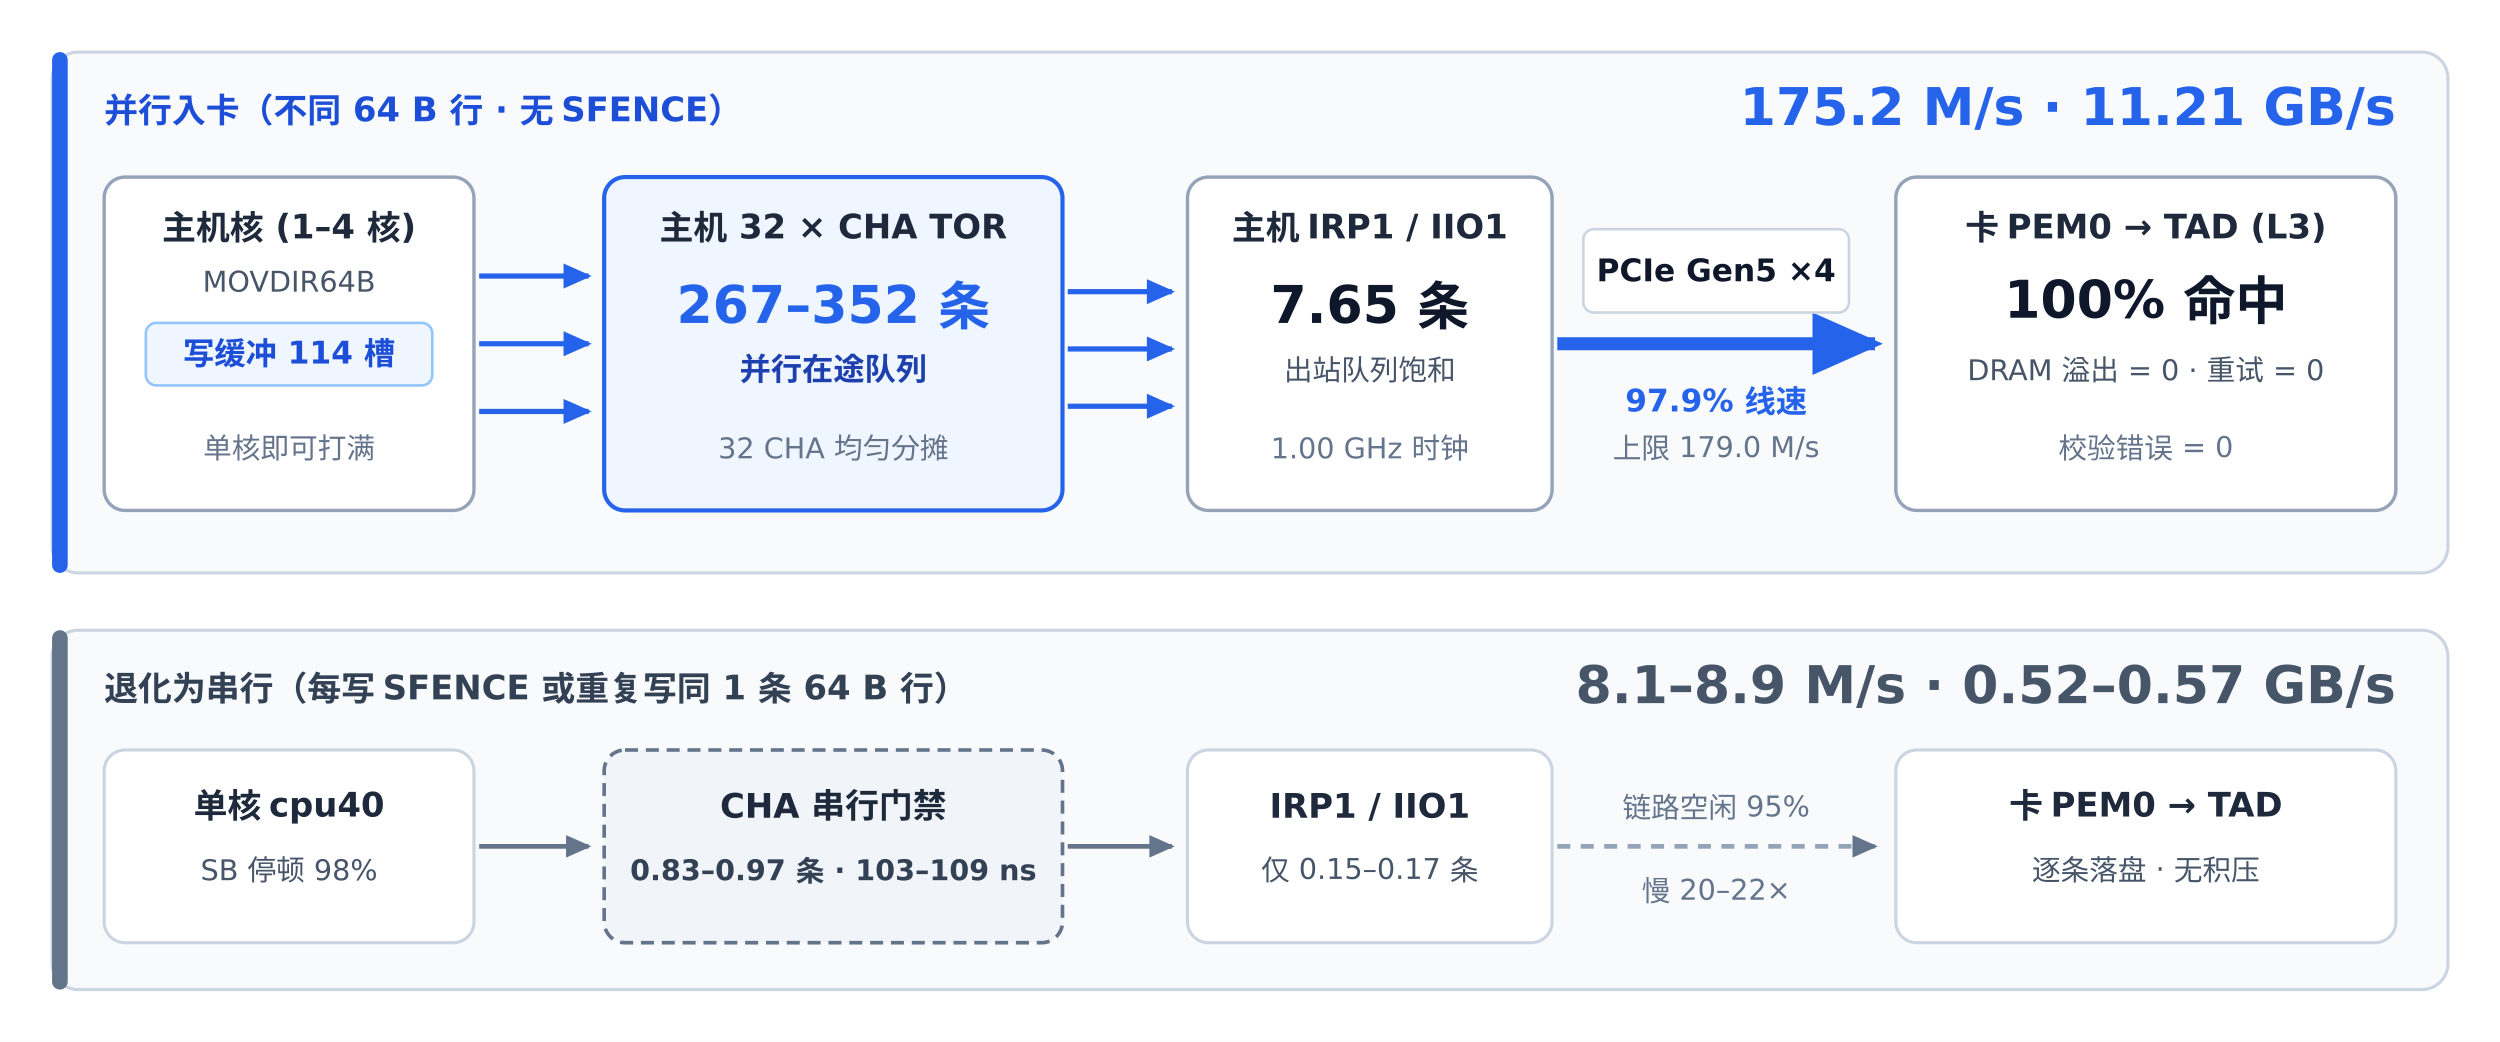
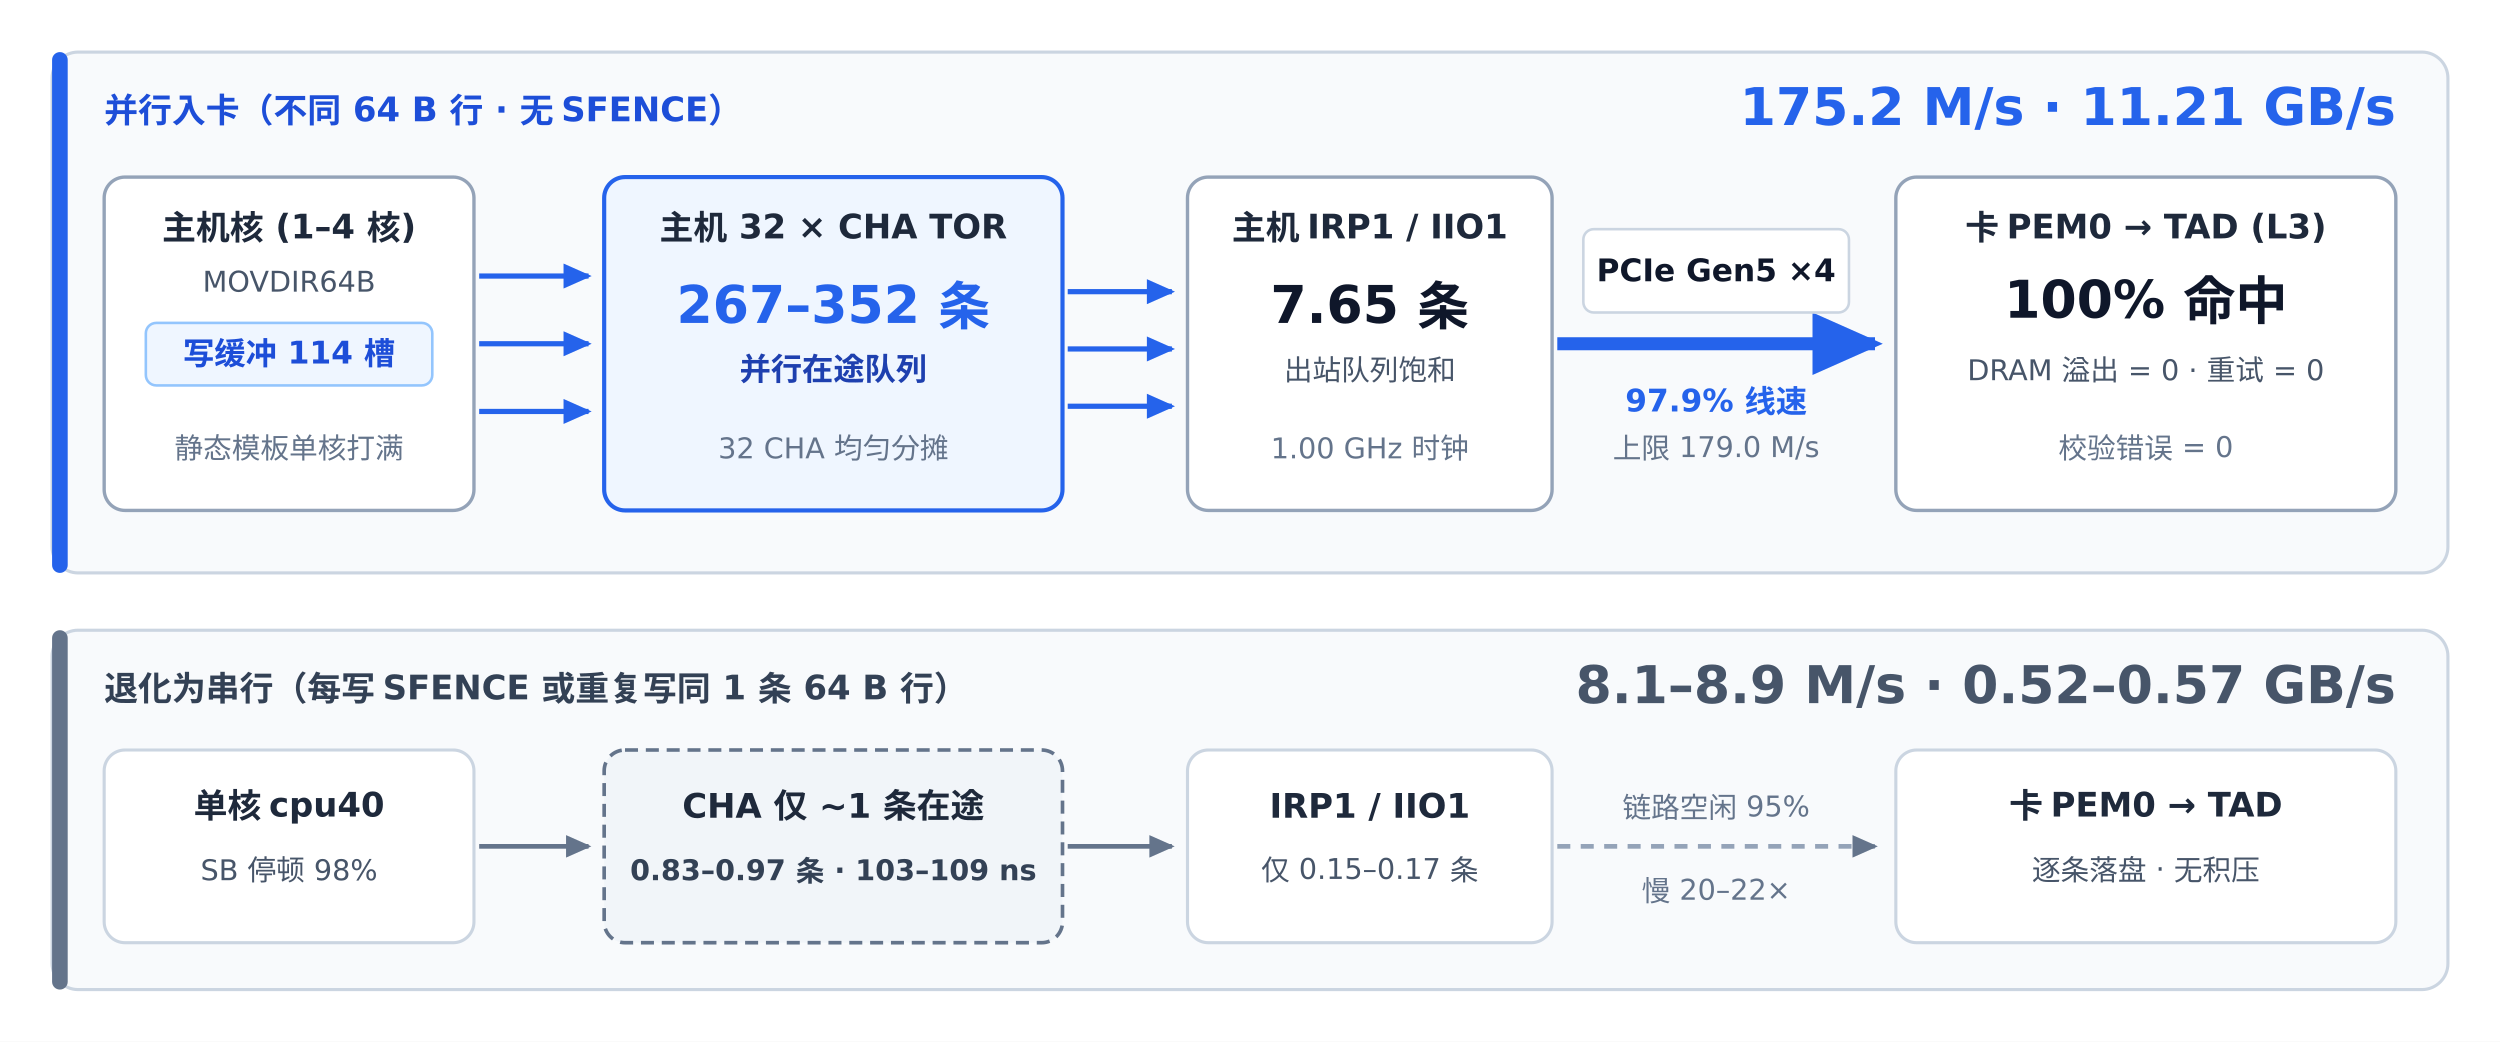
<svg xmlns="http://www.w3.org/2000/svg" viewBox="0 0 960 400" width="960" height="400">
  <defs>
    <style>
      text { font-family: "DejaVu Sans", "Droid Sans Fallback", sans-serif; }
      .title { font-size: 16px; font-weight: 700; fill: #0f172a; }
      .sec { font-size: 13px; font-weight: 700; }
      .box-t { font-size: 13px; font-weight: 700; fill: #1e293b; }
      .box-s { font-size: 11px; fill: #475569; }
      .big { font-size: 20px; font-weight: 700; }
      .num { font-size: 12px; font-weight: 700; }
      .sm { font-size: 11px; fill: #64748b; }
    </style>
    <marker id="arr-blue" viewBox="0 0 10 10" refX="8" refY="5" markerWidth="6" markerHeight="6" orient="auto">
      <path d="M0,1 L9,5 L0,9 z" fill="#2563eb" />
    </marker>
    <marker id="arr-grey" viewBox="0 0 10 10" refX="8" refY="5" markerWidth="6" markerHeight="6" orient="auto">
      <path d="M0,1 L9,5 L0,9 z" fill="#64748b" />
    </marker>
  </defs>
  <rect width="960" height="400" fill="#ffffff" />
  <rect x="20" y="20" width="920" height="200" rx="10" fill="#f8fafc" stroke="#cbd5e1" stroke-width="1.2" />
  <rect x="20" y="20" width="6" height="200" rx="3" fill="#2563eb" />
  <text x="40" y="47" class="sec" fill="#1d4ed8">并行入卡（不同 64 B 行 · 无 SFENCE）</text>
  <text x="920" y="48" text-anchor="end" class="big" fill="#2563eb">175.2 M/s · 11.21 GB/s</text>
  <rect x="40" y="68" width="142" height="128" rx="8" fill="#ffffff" stroke="#94a3b8" stroke-width="1.3" />
  <text x="111" y="92" text-anchor="middle" class="box-t">主机核 (1–4 核)</text>
  <text x="111" y="112" text-anchor="middle" class="box-s">MOVDIR64B</text>
  <rect x="56" y="124" width="110" height="24" rx="4" fill="#eff6ff" stroke="#93c5fd" />
  <text x="111" y="140" text-anchor="middle" class="num" fill="#1d4ed8">写缓冲 114 槽</text>
-   <text x="111" y="176" text-anchor="middle" class="sm">单核即可打满</text>
+   <text x="111" y="176" text-anchor="middle" class="sm">静态模板单核打满</text>
  <line x1="184" y1="106" x2="226" y2="106" stroke="#2563eb" stroke-width="2" marker-end="url(#arr-blue)" />
  <line x1="184" y1="132" x2="226" y2="132" stroke="#2563eb" stroke-width="2" marker-end="url(#arr-blue)" />
  <line x1="184" y1="158" x2="226" y2="158" stroke="#2563eb" stroke-width="2" marker-end="url(#arr-blue)" />
  <rect x="232" y="68" width="176" height="128" rx="8" fill="#eff6ff" stroke="#2563eb" stroke-width="1.6" />
  <text x="320" y="92" text-anchor="middle" class="box-t" fill="#1e3a8a">主机 32 × CHA TOR</text>
  <text x="320" y="124" text-anchor="middle" class="big" fill="#2563eb">267–352 条</text>
  <text x="320" y="146" text-anchor="middle" class="num" fill="#1e40af">并行在途队列</text>
  <text x="320" y="176" text-anchor="middle" class="sm">32 CHA 均匀分摊</text>
  <line x1="410" y1="112" x2="450" y2="112" stroke="#2563eb" stroke-width="2" marker-end="url(#arr-blue)" />
  <line x1="410" y1="134" x2="450" y2="134" stroke="#2563eb" stroke-width="2" marker-end="url(#arr-blue)" />
  <line x1="410" y1="156" x2="450" y2="156" stroke="#2563eb" stroke-width="2" marker-end="url(#arr-blue)" />
  <rect x="456" y="68" width="140" height="128" rx="8" fill="#ffffff" stroke="#94a3b8" stroke-width="1.3" />
  <text x="526" y="92" text-anchor="middle" class="box-t">主机 IRP1 / IIO1</text>
  <text x="526" y="124" text-anchor="middle" class="big" fill="#0f172a">7.65 条</text>
  <text x="526" y="146" text-anchor="middle" class="box-s">出站队列饱和</text>
  <text x="526" y="176" text-anchor="middle" class="sm">1.00 GHz 时钟</text>
  <line x1="598" y1="132" x2="720" y2="132" stroke="#2563eb" stroke-width="5" marker-end="url(#arr-blue)" />
  <rect x="608" y="88" width="102" height="32" rx="4" fill="#ffffff" stroke="#cbd5e1" />
  <text x="659" y="108" text-anchor="middle" class="num" fill="#0f172a">PCIe Gen5 ×4</text>
  <text x="659" y="158" text-anchor="middle" class="num" fill="#2563eb">97.9% 线速</text>
  <text x="659" y="176" text-anchor="middle" class="sm">上限 179.0 M/s</text>
  <rect x="728" y="68" width="192" height="128" rx="8" fill="#ffffff" stroke="#94a3b8" stroke-width="1.3" />
  <text x="824" y="92" text-anchor="middle" class="box-t">卡 PEM0 → TAD (L3)</text>
  <text x="824" y="122" text-anchor="middle" class="big" fill="#0f172a">100% 命中</text>
  <text x="824" y="146" text-anchor="middle" class="box-s">DRAM 溢出 = 0 · 重试 = 0</text>
  <text x="824" y="176" text-anchor="middle" class="sm">校验错误 = 0</text>
  <rect x="20" y="242" width="920" height="138" rx="10" fill="#f8fafc" stroke="#cbd5e1" stroke-width="1.2" />
  <rect x="20" y="242" width="6" height="138" rx="3" fill="#64748b" />
  <text x="40" y="269" class="sec" fill="#334155">退化为串行（每写 SFENCE 或重复写同 1 条 64 B 行）</text>
  <text x="920" y="270" text-anchor="end" class="big" fill="#475569">8.1–8.9 M/s · 0.52–0.57 GB/s</text>
  <rect x="40" y="288" width="142" height="74" rx="8" fill="#ffffff" stroke="#cbd5e1" stroke-width="1.2" />
  <text x="111" y="314" text-anchor="middle" class="box-t">单核 cpu40</text>
  <text x="111" y="338" text-anchor="middle" class="box-s">SB 停顿 98%</text>
  <line x1="184" y1="325" x2="226" y2="325" stroke="#64748b" stroke-width="1.8" marker-end="url(#arr-grey)" />
  <rect x="232" y="288" width="176" height="74" rx="8" fill="#f1f5f9" stroke="#64748b" stroke-width="1.4" stroke-dasharray="5,3" />
-   <text x="320" y="314" text-anchor="middle" class="box-t">CHA 串行门禁</text>
+   <text x="320" y="314" text-anchor="middle" class="box-t">CHA 仅 ~1 条在途</text>
  <text x="320" y="338" text-anchor="middle" font-size="11" font-weight="700" fill="#334155">0.83–0.97 条 · 103–109 ns</text>
  <line x1="410" y1="325" x2="450" y2="325" stroke="#64748b" stroke-width="1.8" marker-end="url(#arr-grey)" />
  <rect x="456" y="288" width="140" height="74" rx="8" fill="#ffffff" stroke="#cbd5e1" stroke-width="1.2" />
  <text x="526" y="314" text-anchor="middle" class="box-t">IRP1 / IIO1</text>
  <text x="526" y="338" text-anchor="middle" class="box-s">仅 0.15–0.17 条</text>
  <line x1="598" y1="325" x2="720" y2="325" stroke="#94a3b8" stroke-width="1.8" stroke-dasharray="5,4" marker-end="url(#arr-grey)" />
  <text x="659" y="314" text-anchor="middle" class="sm">链路空闲 95%</text>
  <text x="659" y="346" text-anchor="middle" class="sm">慢 20–22×</text>
  <rect x="728" y="288" width="192" height="74" rx="8" fill="#ffffff" stroke="#cbd5e1" stroke-width="1.2" />
  <text x="824" y="314" text-anchor="middle" class="box-t">卡 PEM0 → TAD</text>
  <text x="824" y="338" text-anchor="middle" class="box-s">逐条落盘 · 无积压</text>
</svg>
